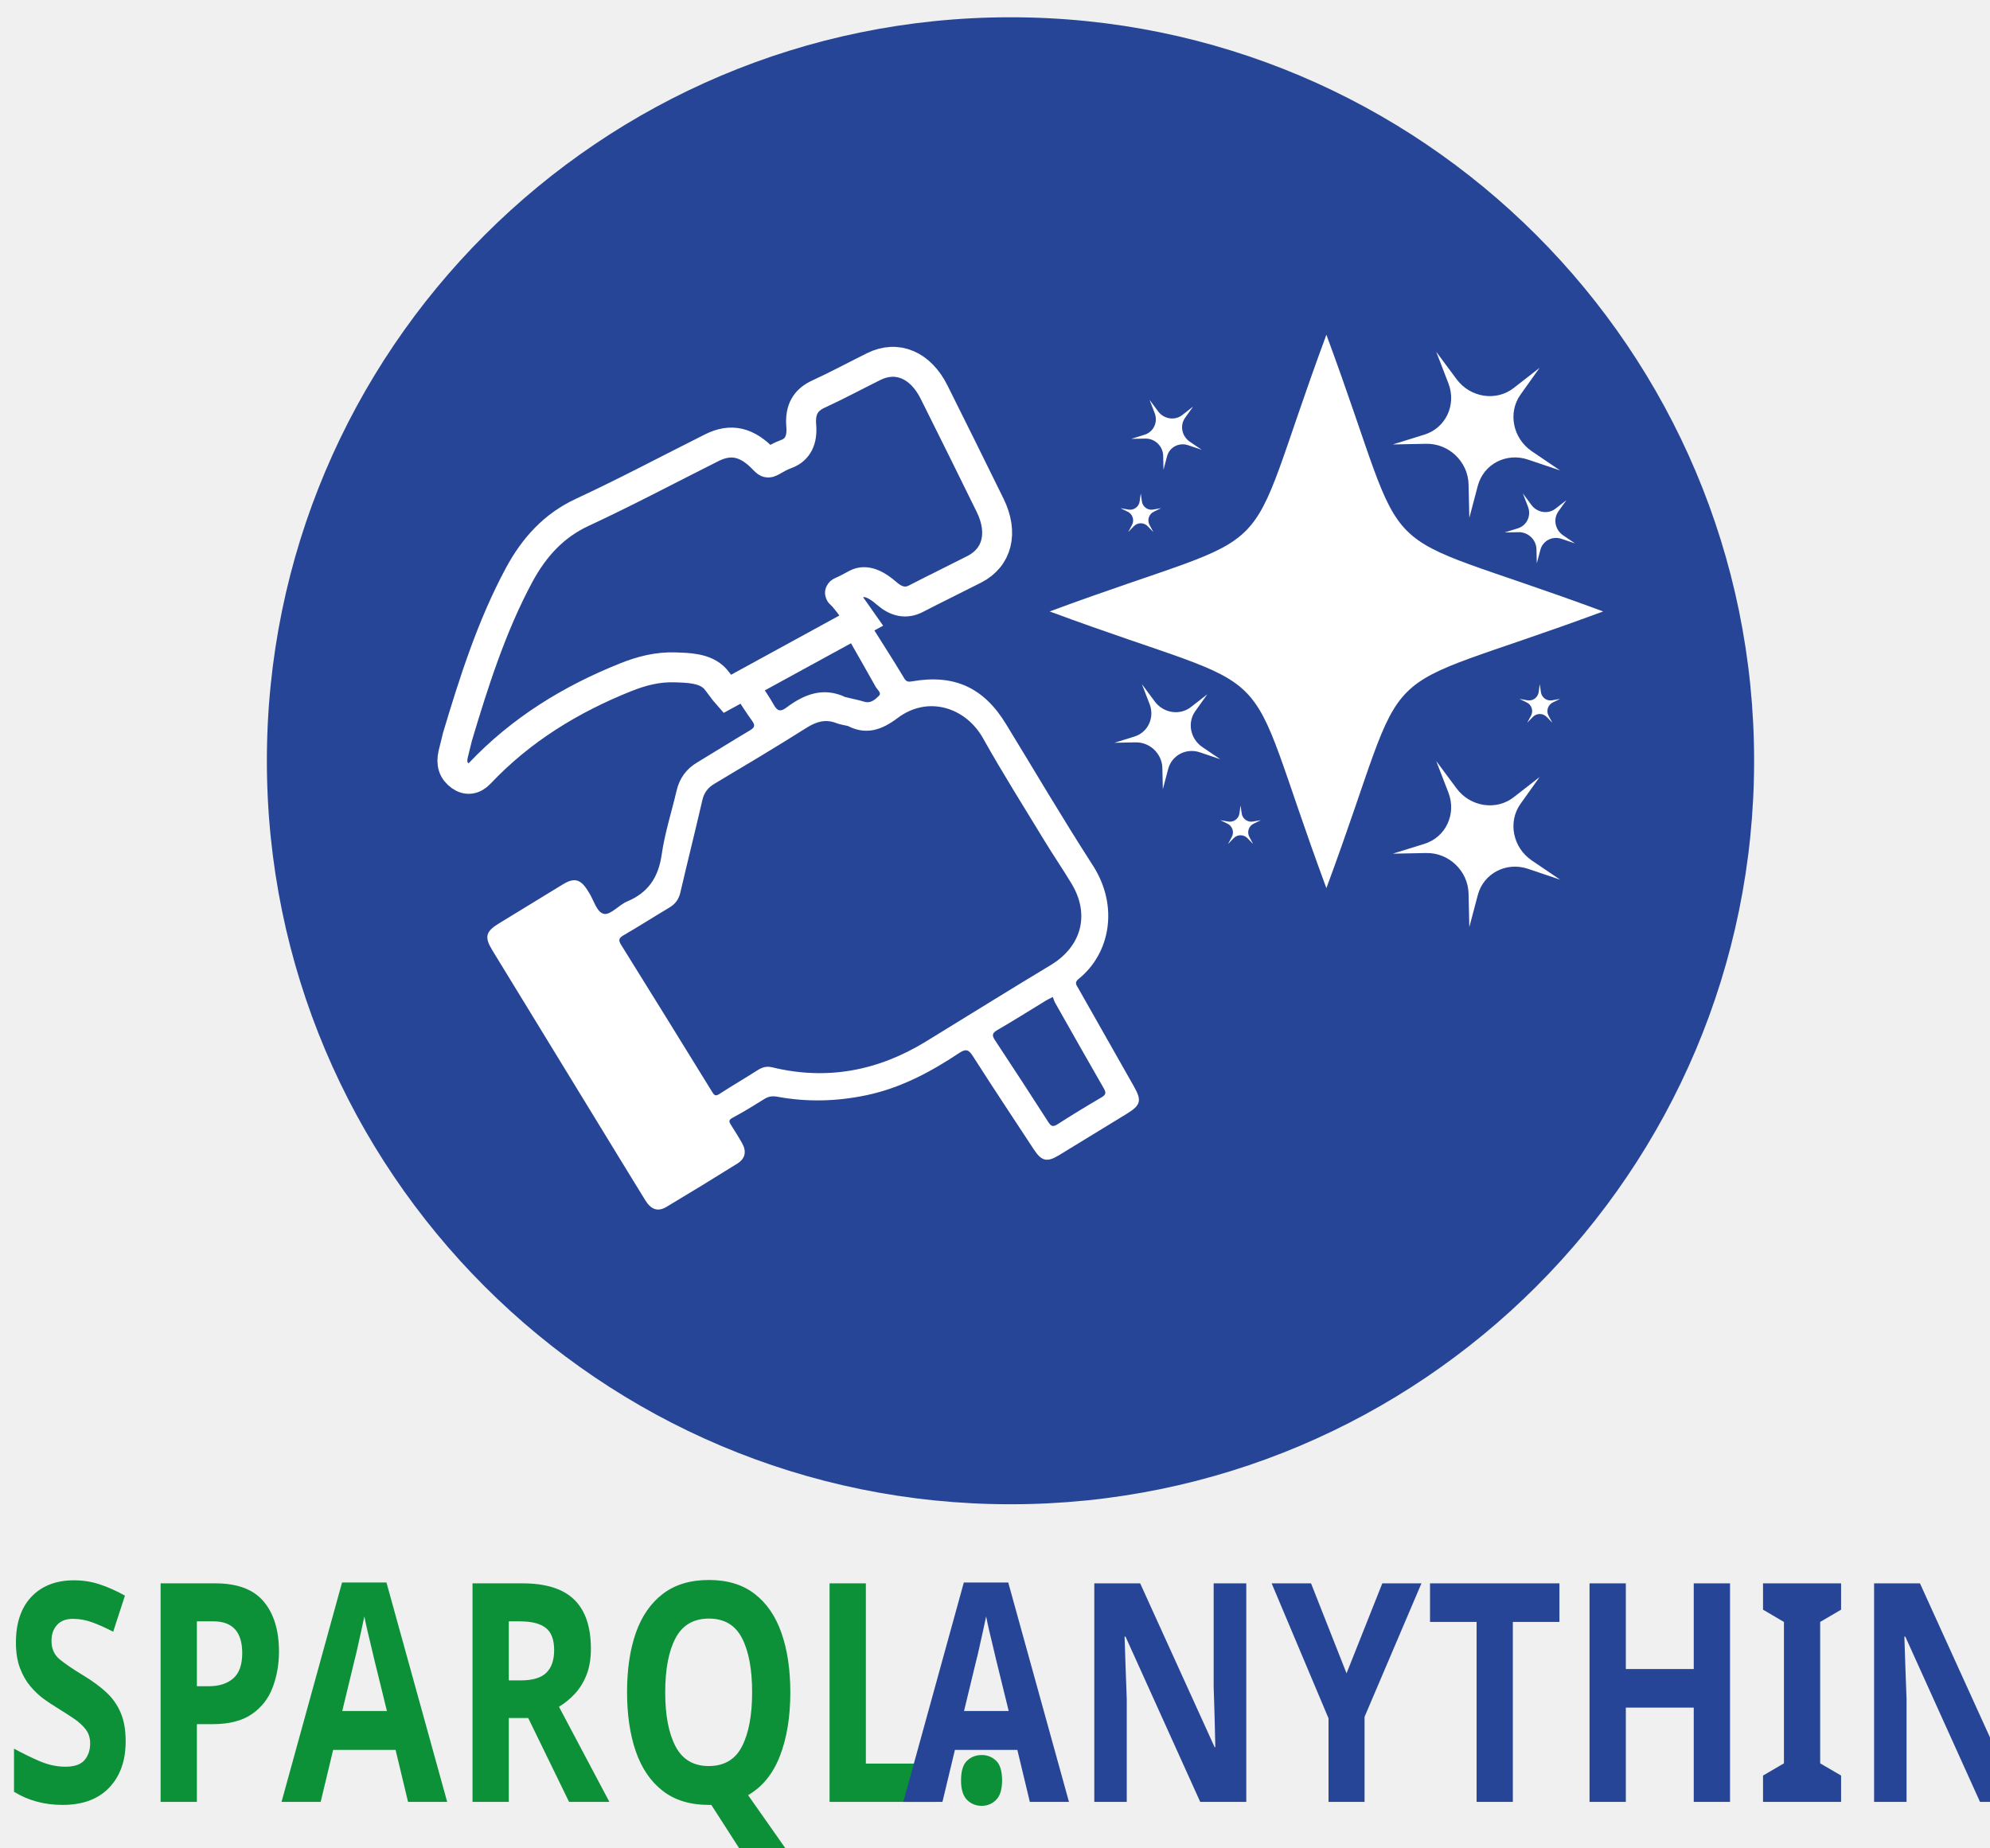
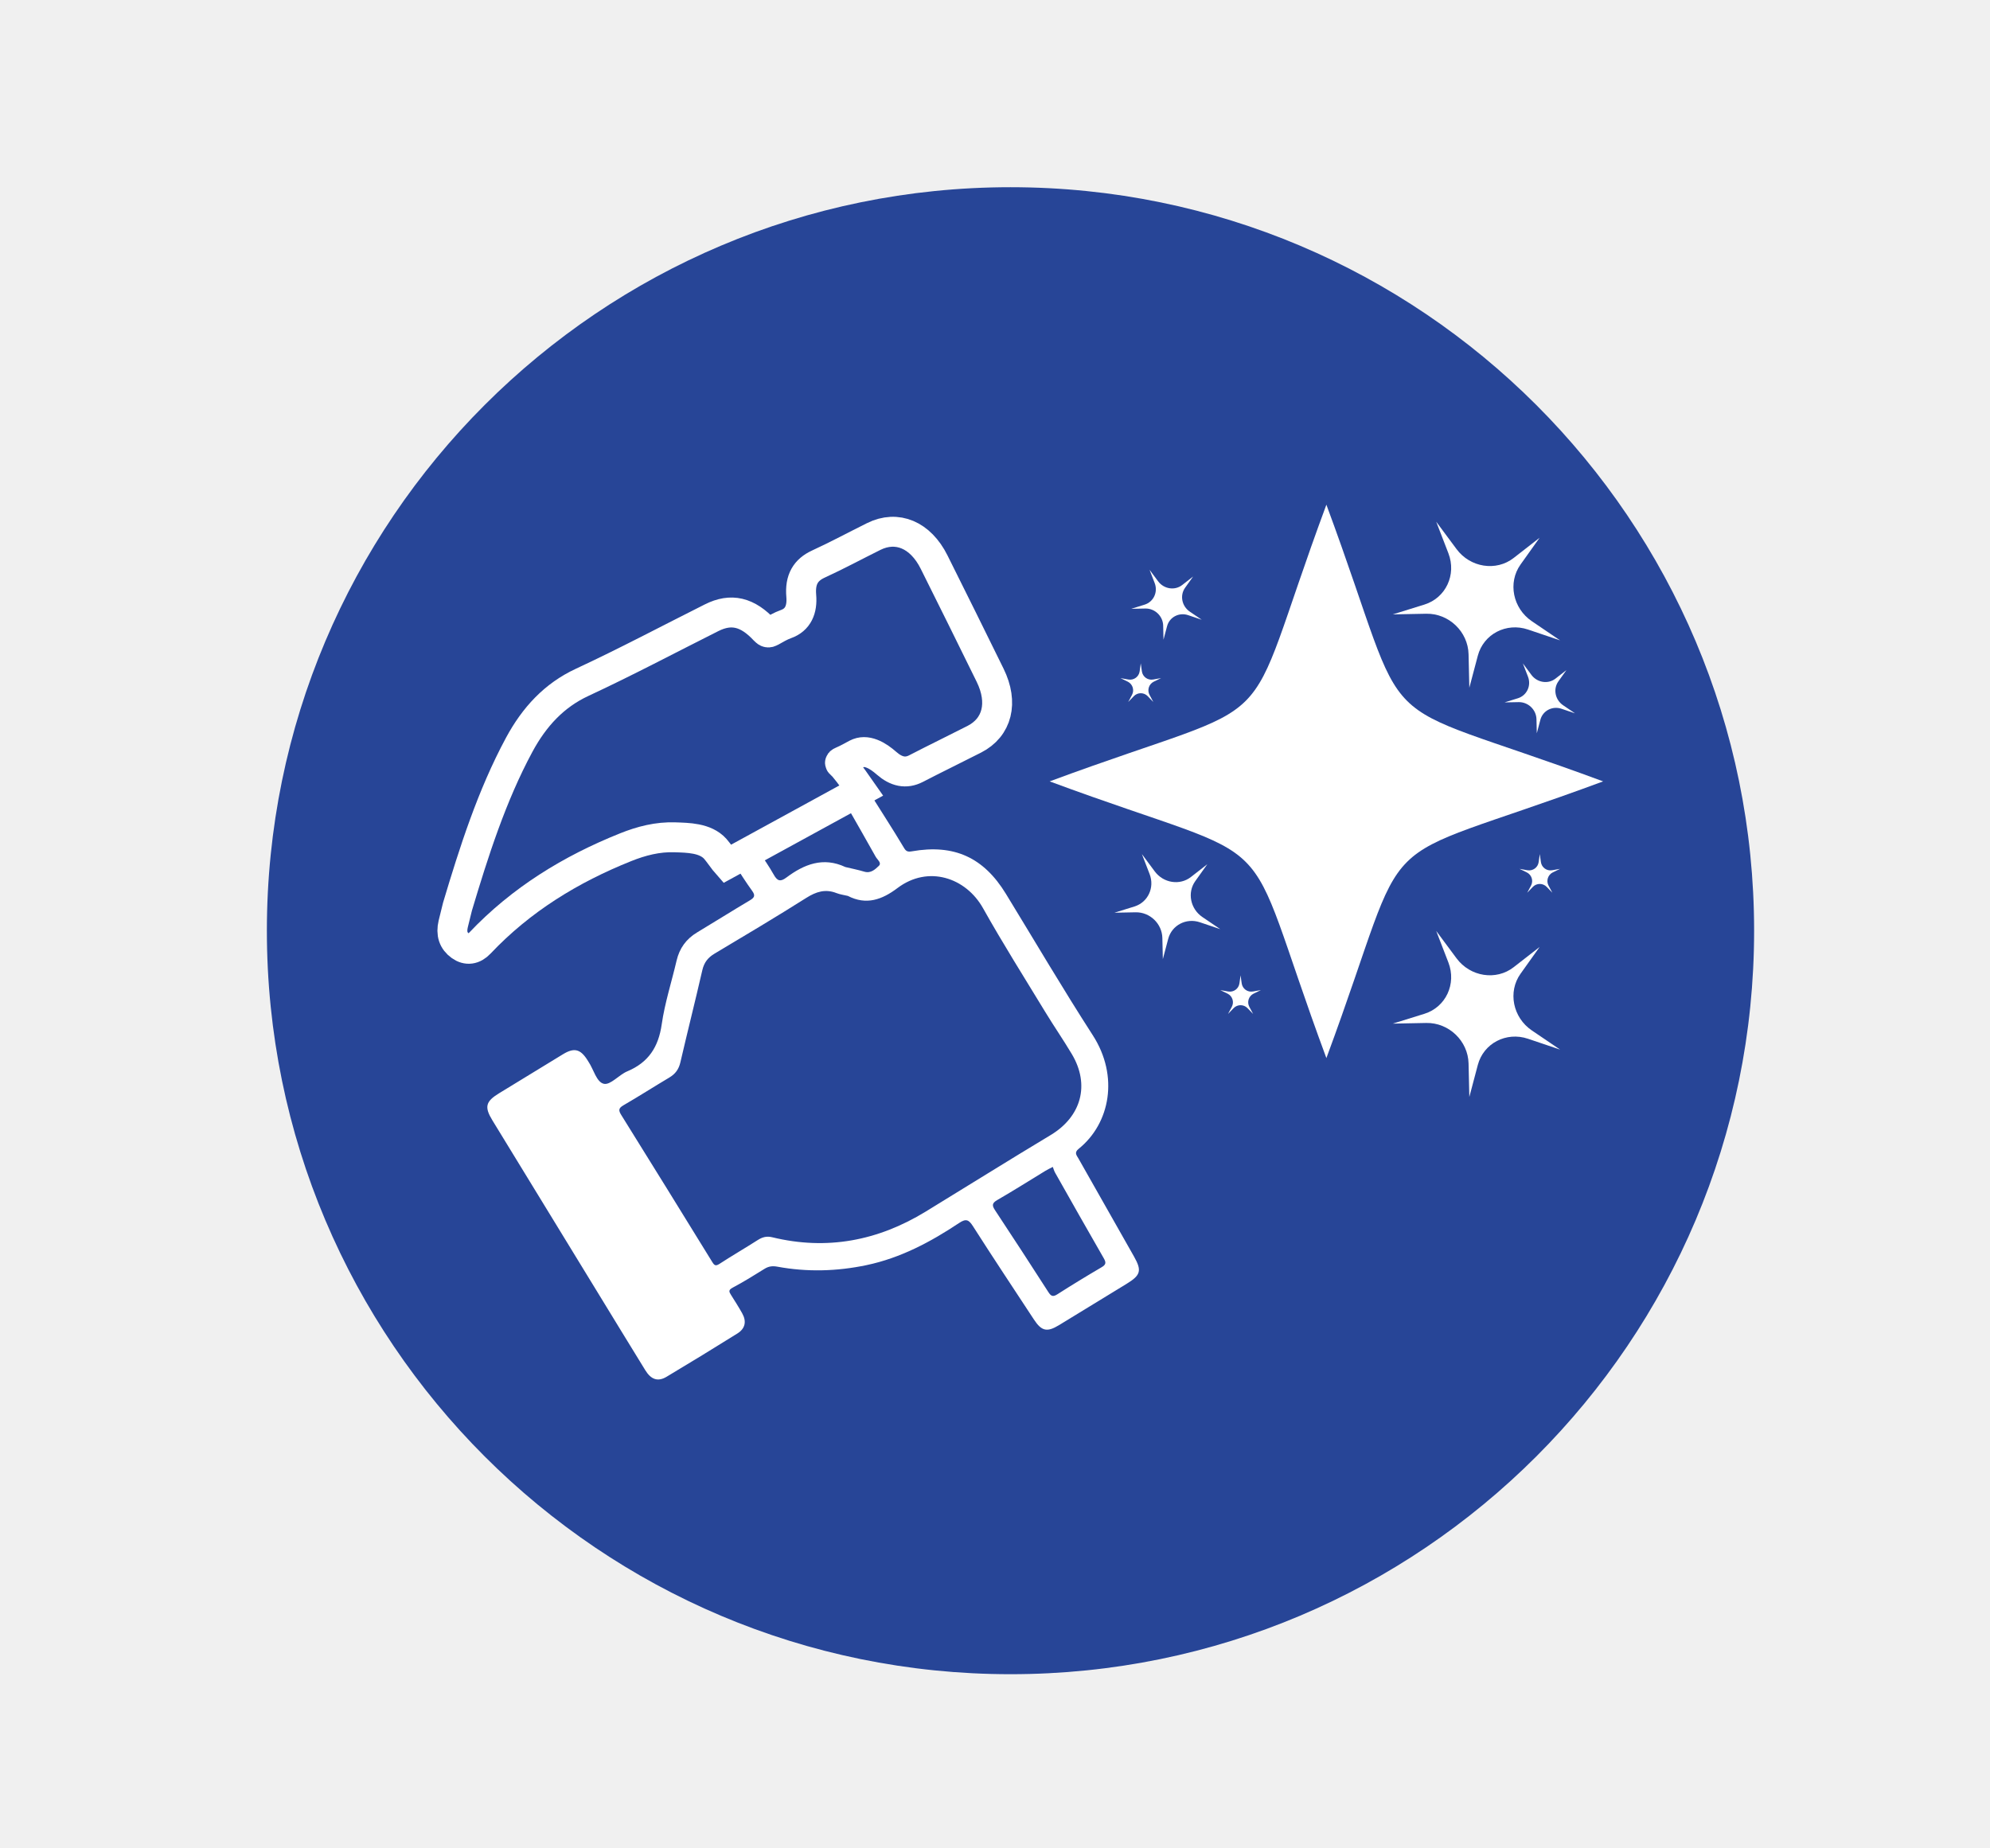
<svg xmlns="http://www.w3.org/2000/svg" version="1.1" id="Livello_1" x="0px" y="0px" width="532" height="494" viewBox="0 0 532 494" enable-background="new 0 0 595.28 841.89" xml:space="preserve">
  <defs id="defs12">
    <style type="text/css" id="style10">
	/* vietnamese */
	@font-face {
	  font-family: 'Darker Grotesque';
	  font-style: normal;
	  font-weight: 900;
	  font-display: swap;
	  src: url(https://fonts.gstatic.com/s/darkergrotesque/v2/U9MA6cuh-mLQlC4BKCtayOfARkSVozLzMWcrTckUoXzH6A.woff2) format('woff2');
	  unicode-range: U+0102-0103, U+0110-0111, U+0128-0129, U+0168-0169, U+01A0-01A1, U+01AF-01B0, U+1EA0-1EF9, U+20AB;
	}
	/* latin-ext */
	@font-face {
	  font-family: 'Darker Grotesque';
	  font-style: normal;
	  font-weight: 900;
	  font-display: swap;
	  src: url(https://fonts.gstatic.com/s/darkergrotesque/v2/U9MA6cuh-mLQlC4BKCtayOfARkSVozLzMWYrTckUoXzH6A.woff2) format('woff2');
	  unicode-range: U+0100-024F, U+0259, U+1E00-1EFF, U+2020, U+20A0-20AB, U+20AD-20CF, U+2113, U+2C60-2C7F, U+A720-A7FF;
	}
	/* latin */
	@font-face {
	  font-family: 'Darker Grotesque';
	  font-style: normal;
	  font-weight: 900;
	  font-display: swap;
	  src: url(https://fonts.gstatic.com/s/darkergrotesque/v2/U9MA6cuh-mLQlC4BKCtayOfARkSVozLzMWgrTckUoXw.woff2) format('woff2');
	  unicode-range: U+0000-00FF, U+0131, U+0152-0153, U+02BB-02BC, U+02C6, U+02DA, U+02DC, U+2000-206F, U+2074, U+20AC, U+2122, U+2191, U+2193, U+2212, U+2215, U+FEFF, U+FFFD;
	}


</style>
  </defs>
-   <g id="g48" transform="translate(-26.50628,-167.8731)">
-     <circle fill="#274597" cx="296.648" cy="371.288" r="198.797" id="circle14" />
-     <g id="g24">
-       <g id="g20">
-         <path fill="#ffffff" d="m 178.683,412.042 c 0.347,0.52 0.649,0.937 0.915,1.375 12.015,19.777 24.009,39.566 36.072,59.314 0.951,1.558 0.808,2.264 -0.795,3.154 -3.192,1.771 -6.295,3.714 -9.355,5.709 -1.275,0.831 -1.906,0.879 -2.793,-0.581 -12.067,-19.849 -24.2,-39.658 -36.34,-59.464 -0.618,-1.009 -0.951,-1.681 0.384,-2.454 3.538,-2.046 6.993,-4.237 10.489,-6.358 0.43,-0.261 0.908,-0.446 1.423,-0.695 z" id="path16" />
-         <path fill="#ffffff" d="m 329.634,458.344 c -4.93,-8.715 -9.871,-17.424 -14.81,-26.134 -0.496,-0.874 -1.228,-1.575 0.04,-2.595 8.427,-6.778 10.826,-19.456 3.783,-30.374 -8.018,-12.428 -15.512,-25.193 -23.227,-37.816 -5.956,-9.744 -13.842,-13.344 -25.14,-11.363 -1.032,0.181 -1.524,0.051 -2.074,-0.872 -3.185,-5.344 -6.581,-10.517 -9.873,-15.795 -1.858,1.585 -3.517,3.048 -5.392,4.609 2.562,4.505 5.152,8.995 7.674,13.522 0.416,0.748 1.679,1.627 0.838,2.425 -0.985,0.935 -2.143,2.073 -3.892,1.551 -1.663,-0.497 -3.373,-0.834 -5.063,-1.241 -5.927,-2.78 -11.028,-0.739 -15.787,2.828 -1.602,1.201 -2.41,0.89 -3.345,-0.771 -1.259,-2.238 -2.728,-4.365 -4.206,-6.47 -2.348,0.767 -4.717,1.482 -6.789,2.787 0.152,0.152 0.321,0.547 0.478,0.803 1.503,2.447 3.058,4.87 4.739,7.197 0.921,1.275 0.588,1.822 -0.639,2.549 -4.718,2.797 -9.357,5.727 -14.062,8.548 -2.928,1.756 -4.733,4.242 -5.507,7.566 -1.323,5.682 -3.15,11.285 -3.973,17.034 -0.867,6.06 -3.548,10.188 -9.209,12.56 -2.223,0.932 -4.473,3.699 -6.235,3.334 -1.998,-0.414 -2.75,-3.866 -4.152,-5.928 -0.098,-0.144 -0.183,-0.296 -0.277,-0.443 -1.86,-2.928 -3.535,-3.352 -6.49,-1.558 -5.731,3.479 -11.446,6.985 -17.163,10.487 -3.556,2.178 -3.915,3.647 -1.748,7.193 9.445,15.453 18.896,30.904 28.346,46.355 4.18,6.834 8.347,13.675 12.551,20.494 1.535,2.49 3.357,3.114 5.659,1.74 6.355,-3.793 12.666,-7.661 18.943,-11.581 2.109,-1.317 2.502,-3.224 1.296,-5.387 -0.932,-1.671 -1.963,-3.288 -2.983,-4.909 -0.509,-0.809 -0.803,-1.305 0.401,-1.944 2.918,-1.551 5.738,-3.292 8.541,-5.047 1.115,-0.698 2.151,-0.816 3.438,-0.578 7.958,1.468 15.891,1.253 23.816,-0.41 9.116,-1.913 17.147,-6.194 24.788,-11.281 1.863,-1.24 2.581,-0.86 3.703,0.897 5.336,8.361 10.829,16.622 16.274,24.913 2.052,3.124 3.498,3.465 6.702,1.519 6.028,-3.662 12.039,-7.351 18.054,-11.035 3.824,-2.342 4.148,-3.533 1.972,-7.379 z m -55.669,-11.945 c -12.748,7.791 -26.385,10.414 -41.024,6.854 -1.509,-0.367 -2.658,-0.023 -3.899,0.771 -3.371,2.155 -6.838,4.162 -10.191,6.343 -1.038,0.675 -1.376,0.41 -1.947,-0.518 -8.076,-13.121 -16.178,-26.226 -24.324,-39.304 -0.761,-1.222 -0.734,-1.806 0.591,-2.574 4.141,-2.402 8.174,-4.989 12.289,-7.436 1.601,-0.952 2.51,-2.211 2.937,-4.055 1.908,-8.226 3.982,-16.415 5.868,-24.646 0.469,-2.044 1.491,-3.357 3.259,-4.412 8.223,-4.906 16.454,-9.805 24.548,-14.919 2.635,-1.665 5.093,-2.434 8.057,-1.275 0.964,0.377 2.023,0.51 3.039,0.755 4.933,2.546 9.148,1.01 13.257,-2.093 8.236,-6.218 18.306,-2.783 22.875,5.369 5.272,9.409 11.041,18.541 16.645,27.762 2.303,3.79 4.831,7.444 7.1,11.253 4.904,8.228 2.535,16.727 -5.673,21.66 -11.193,6.727 -22.265,13.655 -33.407,20.465 z m 47.019,14.885 c -3.976,2.327 -7.911,4.73 -11.792,7.212 -1.181,0.755 -1.698,0.541 -2.415,-0.575 -4.695,-7.311 -9.433,-14.594 -14.224,-21.842 -0.833,-1.26 -0.944,-1.912 0.553,-2.776 4.367,-2.517 8.626,-5.224 12.933,-7.846 0.509,-0.31 1.056,-0.56 1.919,-1.013 0.219,0.56 0.353,1.079 0.608,1.53 4.322,7.644 8.633,15.294 13.02,22.9 0.674,1.168 0.593,1.711 -0.602,2.41 z" id="path18" />
-       </g>
-       <path fill="none" stroke="#ffffff" stroke-width="8" stroke-miterlimit="10" d="m 276.216,272.708 c -3.631,-7.272 -9.918,-9.908 -16.126,-6.823 -4.932,2.45 -9.786,5.065 -14.788,7.364 -3.405,1.565 -4.966,4.121 -4.591,8.494 0.312,3.628 -0.836,6.408 -4.097,7.566 -1.409,0.5 -2.715,1.284 -4.024,2.018 -0.628,0.352 -1.021,0.312 -1.634,-0.348 -4.621,-4.977 -8.982,-5.995 -14.214,-3.371 -11.522,5.781 -22.915,11.838 -34.602,17.268 -7.501,3.485 -12.8,9.221 -16.837,16.71 -7.338,13.613 -12.127,28.676 -16.494,43.271 -0.485,1.96 -0.827,3.284 -1.141,4.62 -0.609,2.6 0.028,4.505 1.941,5.873 1.725,1.233 3.537,1 5.146,-0.702 11.084,-11.725 24.379,-19.825 39.006,-25.682 4.169,-1.669 8.537,-2.823 13.252,-2.649 3.337,0.123 8.045,0.116 10.711,3.082 0.767,0.853 2.556,3.415 3.125,4.051 l 35.913,-19.645 c -1.445,-2.067 -2.929,-4.238 -4.608,-6.236 -0.907,-1.08 -1.615,-1.11 -0.575,-1.561 1.663,-0.722 2.296,-1.15 3.907,-1.986 1.292,-0.67 2.634,-0.633 4.097,-0.069 1.483,0.572 2.749,1.527 3.996,2.611 2.525,2.195 5.088,2.79 7.799,1.386 5.168,-2.677 10.409,-5.209 15.592,-7.857 6.174,-3.154 7.829,-9.784 4.237,-17.103 -4.961,-10.111 -9.96,-20.205 -14.991,-30.282 z" id="path22" />
+   <circle fill="#274597" cx="270.142" cy="248.854" r="198.797" id="circle14" style="stroke-width:1.002;stroke-miterlimit:4;stroke-dasharray:none;fill-opacity:1;fill-rule:evenodd" />
+   <g id="g24" transform="translate(-26.50628,-122.4338)">
+     <g id="g20">
+       <path fill="#ffffff" d="m 178.683,412.042 c 0.347,0.52 0.649,0.937 0.915,1.375 12.015,19.777 24.009,39.566 36.072,59.314 0.951,1.558 0.808,2.264 -0.795,3.154 -3.192,1.771 -6.295,3.714 -9.355,5.709 -1.275,0.831 -1.906,0.879 -2.793,-0.581 -12.067,-19.849 -24.2,-39.658 -36.34,-59.464 -0.618,-1.009 -0.951,-1.681 0.384,-2.454 3.538,-2.046 6.993,-4.237 10.489,-6.358 0.43,-0.261 0.908,-0.446 1.423,-0.695 z" id="path16" />
+       <path fill="#ffffff" d="m 329.634,458.344 c -4.93,-8.715 -9.871,-17.424 -14.81,-26.134 -0.496,-0.874 -1.228,-1.575 0.04,-2.595 8.427,-6.778 10.826,-19.456 3.783,-30.374 -8.018,-12.428 -15.512,-25.193 -23.227,-37.816 -5.956,-9.744 -13.842,-13.344 -25.14,-11.363 -1.032,0.181 -1.524,0.051 -2.074,-0.872 -3.185,-5.344 -6.581,-10.517 -9.873,-15.795 -1.858,1.585 -3.517,3.048 -5.392,4.609 2.562,4.505 5.152,8.995 7.674,13.522 0.416,0.748 1.679,1.627 0.838,2.425 -0.985,0.935 -2.143,2.073 -3.892,1.551 -1.663,-0.497 -3.373,-0.834 -5.063,-1.241 -5.927,-2.78 -11.028,-0.739 -15.787,2.828 -1.602,1.201 -2.41,0.89 -3.345,-0.771 -1.259,-2.238 -2.728,-4.365 -4.206,-6.47 -2.348,0.767 -4.717,1.482 -6.789,2.787 0.152,0.152 0.321,0.547 0.478,0.803 1.503,2.447 3.058,4.87 4.739,7.197 0.921,1.275 0.588,1.822 -0.639,2.549 -4.718,2.797 -9.357,5.727 -14.062,8.548 -2.928,1.756 -4.733,4.242 -5.507,7.566 -1.323,5.682 -3.15,11.285 -3.973,17.034 -0.867,6.06 -3.548,10.188 -9.209,12.56 -2.223,0.932 -4.473,3.699 -6.235,3.334 -1.998,-0.414 -2.75,-3.866 -4.152,-5.928 -0.098,-0.144 -0.183,-0.296 -0.277,-0.443 -1.86,-2.928 -3.535,-3.352 -6.49,-1.558 -5.731,3.479 -11.446,6.985 -17.163,10.487 -3.556,2.178 -3.915,3.647 -1.748,7.193 9.445,15.453 18.896,30.904 28.346,46.355 4.18,6.834 8.347,13.675 12.551,20.494 1.535,2.49 3.357,3.114 5.659,1.74 6.355,-3.793 12.666,-7.661 18.943,-11.581 2.109,-1.317 2.502,-3.224 1.296,-5.387 -0.932,-1.671 -1.963,-3.288 -2.983,-4.909 -0.509,-0.809 -0.803,-1.305 0.401,-1.944 2.918,-1.551 5.738,-3.292 8.541,-5.047 1.115,-0.698 2.151,-0.816 3.438,-0.578 7.958,1.468 15.891,1.253 23.816,-0.41 9.116,-1.913 17.147,-6.194 24.788,-11.281 1.863,-1.24 2.581,-0.86 3.703,0.897 5.336,8.361 10.829,16.622 16.274,24.913 2.052,3.124 3.498,3.465 6.702,1.519 6.028,-3.662 12.039,-7.351 18.054,-11.035 3.824,-2.342 4.148,-3.533 1.972,-7.379 z m -55.669,-11.945 c -12.748,7.791 -26.385,10.414 -41.024,6.854 -1.509,-0.367 -2.658,-0.023 -3.899,0.771 -3.371,2.155 -6.838,4.162 -10.191,6.343 -1.038,0.675 -1.376,0.41 -1.947,-0.518 -8.076,-13.121 -16.178,-26.226 -24.324,-39.304 -0.761,-1.222 -0.734,-1.806 0.591,-2.574 4.141,-2.402 8.174,-4.989 12.289,-7.436 1.601,-0.952 2.51,-2.211 2.937,-4.055 1.908,-8.226 3.982,-16.415 5.868,-24.646 0.469,-2.044 1.491,-3.357 3.259,-4.412 8.223,-4.906 16.454,-9.805 24.548,-14.919 2.635,-1.665 5.093,-2.434 8.057,-1.275 0.964,0.377 2.023,0.51 3.039,0.755 4.933,2.546 9.148,1.01 13.257,-2.093 8.236,-6.218 18.306,-2.783 22.875,5.369 5.272,9.409 11.041,18.541 16.645,27.762 2.303,3.79 4.831,7.444 7.1,11.253 4.904,8.228 2.535,16.727 -5.673,21.66 -11.193,6.727 -22.265,13.655 -33.407,20.465 z m 47.019,14.885 c -3.976,2.327 -7.911,4.73 -11.792,7.212 -1.181,0.755 -1.698,0.541 -2.415,-0.575 -4.695,-7.311 -9.433,-14.594 -14.224,-21.842 -0.833,-1.26 -0.944,-1.912 0.553,-2.776 4.367,-2.517 8.626,-5.224 12.933,-7.846 0.509,-0.31 1.056,-0.56 1.919,-1.013 0.219,0.56 0.353,1.079 0.608,1.53 4.322,7.644 8.633,15.294 13.02,22.9 0.674,1.168 0.593,1.711 -0.602,2.41 z" id="path18" />
    </g>
-     <g id="g46">
-       <path fill="#ffffff" d="m 381.097,405.349 c -24.225,-65.413 -8.574,-49.759 -73.984,-73.987 65.41,-24.227 49.759,-8.574 73.984,-73.984 24.23,65.411 8.576,49.757 73.987,73.984 -65.411,24.227 -49.757,8.574 -73.987,73.987 z" id="path26" />
-       <g id="g44">
-         <path fill="#ffffff" d="m 332.699,285.143 -3.77,0.074 3.565,-1.108 c 2.405,-0.749 3.631,-3.366 2.703,-5.771 l -1.375,-3.561 2.289,3.083 c 1.546,2.084 4.465,2.536 6.435,0.999 l 2.921,-2.276 -2.149,3.015 c -1.45,2.036 -0.871,4.932 1.276,6.387 l 3.179,2.155 -3.618,-1.221 c -2.443,-0.824 -5.003,0.513 -5.648,2.949 l -0.955,3.609 -0.087,-3.771 c -0.06,-2.543 -2.221,-4.613 -4.766,-4.563 z" id="path28" />
-         <path fill="#ffffff" d="m 432.495,310.17 -3.77,0.074 3.565,-1.108 c 2.405,-0.749 3.631,-3.366 2.703,-5.771 l -1.375,-3.561 2.289,3.083 c 1.546,2.084 4.465,2.536 6.435,0.999 l 2.921,-2.276 -2.149,3.015 c -1.45,2.036 -0.871,4.932 1.276,6.387 l 3.179,2.155 -3.618,-1.221 c -2.443,-0.824 -5.003,0.513 -5.648,2.949 l -0.955,3.609 -0.087,-3.771 c -0.059,-2.543 -2.221,-4.613 -4.766,-4.563 z" id="path30" />
-         <path fill="#ffffff" d="m 407.793,395.956 -8.949,0.176 8.462,-2.629 c 5.708,-1.777 8.62,-7.989 6.416,-13.699 l -3.265,-8.453 5.434,7.319 c 3.67,4.948 10.601,6.02 15.276,2.372 l 6.934,-5.403 -5.1,7.158 c -3.442,4.832 -2.068,11.709 3.029,15.162 l 7.546,5.116 -8.588,-2.899 c -5.798,-1.957 -11.877,1.219 -13.407,7.001 l -2.268,8.567 -0.206,-8.953 c -0.141,-6.04 -5.271,-10.954 -11.314,-10.835 z" id="path32" />
-         <path fill="#ffffff" d="m 407.793,286.536 -8.949,0.176 8.462,-2.629 c 5.708,-1.777 8.62,-7.989 6.416,-13.699 l -3.265,-8.453 5.434,7.319 c 3.67,4.948 10.601,6.02 15.276,2.372 l 6.934,-5.403 -5.1,7.158 c -3.442,4.832 -2.068,11.709 3.029,15.163 l 7.546,5.116 -8.588,-2.899 c -5.798,-1.957 -11.877,1.219 -13.407,7.001 l -2.268,8.567 -0.206,-8.953 c -0.141,-6.04 -5.271,-10.954 -11.314,-10.836 z" id="path34" />
-         <path fill="#ffffff" d="m 330.091,366.366 -5.661,0.111 5.353,-1.663 c 3.611,-1.124 5.453,-5.054 4.059,-8.665 l -2.065,-5.347 3.437,4.63 c 2.322,3.13 6.706,3.808 9.663,1.501 l 4.386,-3.418 -3.226,4.528 c -2.177,3.057 -1.308,7.407 1.916,9.591 l 4.773,3.236 -5.433,-1.834 c -3.668,-1.238 -7.513,0.771 -8.481,4.429 l -1.435,5.419 -0.13,-5.663 c -0.089,-3.821 -3.334,-6.93 -7.156,-6.855 z" id="path36" />
-         <path fill="#ffffff" d="m 356.3,391.992 -1.5,1.556 1.016,-1.909 c 0.684,-1.287 0.163,-2.887 -1.147,-3.527 l -1.942,-0.946 2.129,0.376 c 1.435,0.253 2.797,-0.735 2.999,-2.181 l 0.3,-2.14 0.301,2.14 c 0.202,1.446 1.563,2.434 2.999,2.181 l 2.13,-0.376 -1.943,0.946 c -1.311,0.64 -1.831,2.239 -1.146,3.527 l 1.015,1.909 -1.502,-1.556 c -1.014,-1.05 -2.696,-1.05 -3.709,0 z" id="path38" />
-         <path fill="#ffffff" d="m 436.292,359.572 -1.5,1.556 1.016,-1.909 c 0.684,-1.287 0.163,-2.887 -1.147,-3.527 l -1.942,-0.946 2.129,0.376 c 1.435,0.253 2.797,-0.735 2.999,-2.181 l 0.3,-2.14 0.3,2.14 c 0.202,1.446 1.563,2.434 2.999,2.181 l 2.13,-0.376 -1.943,0.946 c -1.311,0.64 -1.831,2.239 -1.146,3.527 l 1.015,1.909 -1.502,-1.556 c -1.013,-1.05 -2.695,-1.05 -3.708,0 z" id="path40" />
-         <path fill="#ffffff" d="m 329.62,308.575 -1.5,1.556 1.016,-1.909 c 0.684,-1.287 0.163,-2.887 -1.147,-3.527 l -1.942,-0.946 2.129,0.376 c 1.435,0.253 2.797,-0.735 2.999,-2.181 l 0.3,-2.14 0.3,2.14 c 0.202,1.446 1.563,2.434 2.999,2.181 l 2.13,-0.376 -1.943,0.946 c -1.311,0.64 -1.831,2.239 -1.146,3.527 l 1.015,1.909 -1.502,-1.556 c -1.013,-1.05 -2.695,-1.05 -3.708,0 z" id="path42" />
-       </g>
+     <path fill="none" stroke="#ffffff" stroke-width="8" stroke-miterlimit="10" d="m 276.216,272.708 c -3.631,-7.272 -9.918,-9.908 -16.126,-6.823 -4.932,2.45 -9.786,5.065 -14.788,7.364 -3.405,1.565 -4.966,4.121 -4.591,8.494 0.312,3.628 -0.836,6.408 -4.097,7.566 -1.409,0.5 -2.715,1.284 -4.024,2.018 -0.628,0.352 -1.021,0.312 -1.634,-0.348 -4.621,-4.977 -8.982,-5.995 -14.214,-3.371 -11.522,5.781 -22.915,11.838 -34.602,17.268 -7.501,3.485 -12.8,9.221 -16.837,16.71 -7.338,13.613 -12.127,28.676 -16.494,43.271 -0.485,1.96 -0.827,3.284 -1.141,4.62 -0.609,2.6 0.028,4.505 1.941,5.873 1.725,1.233 3.537,1 5.146,-0.702 11.084,-11.725 24.379,-19.825 39.006,-25.682 4.169,-1.669 8.537,-2.823 13.252,-2.649 3.337,0.123 8.045,0.116 10.711,3.082 0.767,0.853 2.556,3.415 3.125,4.051 l 35.913,-19.645 c -1.445,-2.067 -2.929,-4.238 -4.608,-6.236 -0.907,-1.08 -1.615,-1.11 -0.575,-1.561 1.663,-0.722 2.296,-1.15 3.907,-1.986 1.292,-0.67 2.634,-0.633 4.097,-0.069 1.483,0.572 2.749,1.527 3.996,2.611 2.525,2.195 5.088,2.79 7.799,1.386 5.168,-2.677 10.409,-5.209 15.592,-7.857 6.174,-3.154 7.829,-9.784 4.237,-17.103 -4.961,-10.111 -9.96,-20.205 -14.991,-30.282 z" id="path22" />
+   </g>
+   <g id="g46" transform="translate(-26.50628,-122.4338)">
+     <path fill="#ffffff" d="m 381.097,405.349 c -24.225,-65.413 -8.574,-49.759 -73.984,-73.987 65.41,-24.227 49.759,-8.574 73.984,-73.984 24.23,65.411 8.576,49.757 73.987,73.984 -65.411,24.227 -49.757,8.574 -73.987,73.987 z" id="path26" />
+     <g id="g44">
+       <path fill="#ffffff" d="m 332.699,285.143 -3.77,0.074 3.565,-1.108 c 2.405,-0.749 3.631,-3.366 2.703,-5.771 l -1.375,-3.561 2.289,3.083 c 1.546,2.084 4.465,2.536 6.435,0.999 l 2.921,-2.276 -2.149,3.015 c -1.45,2.036 -0.871,4.932 1.276,6.387 l 3.179,2.155 -3.618,-1.221 c -2.443,-0.824 -5.003,0.513 -5.648,2.949 l -0.955,3.609 -0.087,-3.771 c -0.06,-2.543 -2.221,-4.613 -4.766,-4.563 z" id="path28" />
+       <path fill="#ffffff" d="m 432.495,310.17 -3.77,0.074 3.565,-1.108 c 2.405,-0.749 3.631,-3.366 2.703,-5.771 l -1.375,-3.561 2.289,3.083 c 1.546,2.084 4.465,2.536 6.435,0.999 l 2.921,-2.276 -2.149,3.015 c -1.45,2.036 -0.871,4.932 1.276,6.387 l 3.179,2.155 -3.618,-1.221 c -2.443,-0.824 -5.003,0.513 -5.648,2.949 l -0.955,3.609 -0.087,-3.771 c -0.059,-2.543 -2.221,-4.613 -4.766,-4.563 z" id="path30" />
+       <path fill="#ffffff" d="m 407.793,395.956 -8.949,0.176 8.462,-2.629 c 5.708,-1.777 8.62,-7.989 6.416,-13.699 l -3.265,-8.453 5.434,7.319 c 3.67,4.948 10.601,6.02 15.276,2.372 l 6.934,-5.403 -5.1,7.158 c -3.442,4.832 -2.068,11.709 3.029,15.162 l 7.546,5.116 -8.588,-2.899 c -5.798,-1.957 -11.877,1.219 -13.407,7.001 l -2.268,8.567 -0.206,-8.953 c -0.141,-6.04 -5.271,-10.954 -11.314,-10.835 z" id="path32" />
+       <path fill="#ffffff" d="m 407.793,286.536 -8.949,0.176 8.462,-2.629 c 5.708,-1.777 8.62,-7.989 6.416,-13.699 l -3.265,-8.453 5.434,7.319 c 3.67,4.948 10.601,6.02 15.276,2.372 l 6.934,-5.403 -5.1,7.158 c -3.442,4.832 -2.068,11.709 3.029,15.163 l 7.546,5.116 -8.588,-2.899 c -5.798,-1.957 -11.877,1.219 -13.407,7.001 l -2.268,8.567 -0.206,-8.953 c -0.141,-6.04 -5.271,-10.954 -11.314,-10.836 z" id="path34" />
+       <path fill="#ffffff" d="m 330.091,366.366 -5.661,0.111 5.353,-1.663 c 3.611,-1.124 5.453,-5.054 4.059,-8.665 l -2.065,-5.347 3.437,4.63 c 2.322,3.13 6.706,3.808 9.663,1.501 l 4.386,-3.418 -3.226,4.528 c -2.177,3.057 -1.308,7.407 1.916,9.591 l 4.773,3.236 -5.433,-1.834 c -3.668,-1.238 -7.513,0.771 -8.481,4.429 l -1.435,5.419 -0.13,-5.663 c -0.089,-3.821 -3.334,-6.93 -7.156,-6.855 z" id="path36" />
+       <path fill="#ffffff" d="m 356.3,391.992 -1.5,1.556 1.016,-1.909 c 0.684,-1.287 0.163,-2.887 -1.147,-3.527 l -1.942,-0.946 2.129,0.376 c 1.435,0.253 2.797,-0.735 2.999,-2.181 l 0.3,-2.14 0.301,2.14 c 0.202,1.446 1.563,2.434 2.999,2.181 l 2.13,-0.376 -1.943,0.946 c -1.311,0.64 -1.831,2.239 -1.146,3.527 l 1.015,1.909 -1.502,-1.556 c -1.014,-1.05 -2.696,-1.05 -3.709,0 z" id="path38" />
+       <path fill="#ffffff" d="m 436.292,359.572 -1.5,1.556 1.016,-1.909 c 0.684,-1.287 0.163,-2.887 -1.147,-3.527 l -1.942,-0.946 2.129,0.376 c 1.435,0.253 2.797,-0.735 2.999,-2.181 l 0.3,-2.14 0.3,2.14 c 0.202,1.446 1.563,2.434 2.999,2.181 l 2.13,-0.376 -1.943,0.946 c -1.311,0.64 -1.831,2.239 -1.146,3.527 l 1.015,1.909 -1.502,-1.556 c -1.013,-1.05 -2.695,-1.05 -3.708,0 z" id="path40" />
+       <path fill="#ffffff" d="m 329.62,308.575 -1.5,1.556 1.016,-1.909 c 0.684,-1.287 0.163,-2.887 -1.147,-3.527 l -1.942,-0.946 2.129,0.376 c 1.435,0.253 2.797,-0.735 2.999,-2.181 l 0.3,-2.14 0.3,2.14 c 0.202,1.446 1.563,2.434 2.999,2.181 l 2.13,-0.376 -1.943,0.946 c -1.311,0.64 -1.831,2.239 -1.146,3.527 l 1.015,1.909 -1.502,-1.556 c -1.013,-1.05 -2.695,-1.05 -3.708,0 z" id="path42" />
    </g>
  </g>
-   <text transform="scale(0.8856636,1.129097)" id="text54" x="0.904" y="426.705" style="font-size:10.628px;stroke-width:0.886">
-     <tspan x="0.904" y="426.705" fill="#0c9038" font-family="Darker Grotesque" font-size="81.827" letter-spacing="1.129" id="tspan50" style="font-style:normal;font-variant:normal;font-weight:800;font-stretch:normal;font-size:72.471px;font-family:'Darker Grotesque';-inkscape-font-specification:'Darker Grotesque, Ultra-Bold';font-variant-ligatures:normal;font-variant-caps:normal;font-variant-numeric:normal;font-variant-east-asian:normal;stroke-width:0.784">SPARQL.</tspan>
-     <tspan x="272.665" y="426.705" fill="#274597" font-family="'Darker Grotesque'" font-size="81.827px" letter-spacing="1.129" id="tspan52" style="font-style:normal;font-variant:normal;font-weight:800;font-stretch:normal;font-size:72.471px;font-family:'Darker Grotesque';-inkscape-font-specification:'Darker Grotesque, Ultra-Bold';font-variant-ligatures:normal;font-variant-caps:normal;font-variant-numeric:normal;font-variant-east-asian:normal;stroke-width:0.784">ANYTHING</tspan>
-   </text>
</svg>
